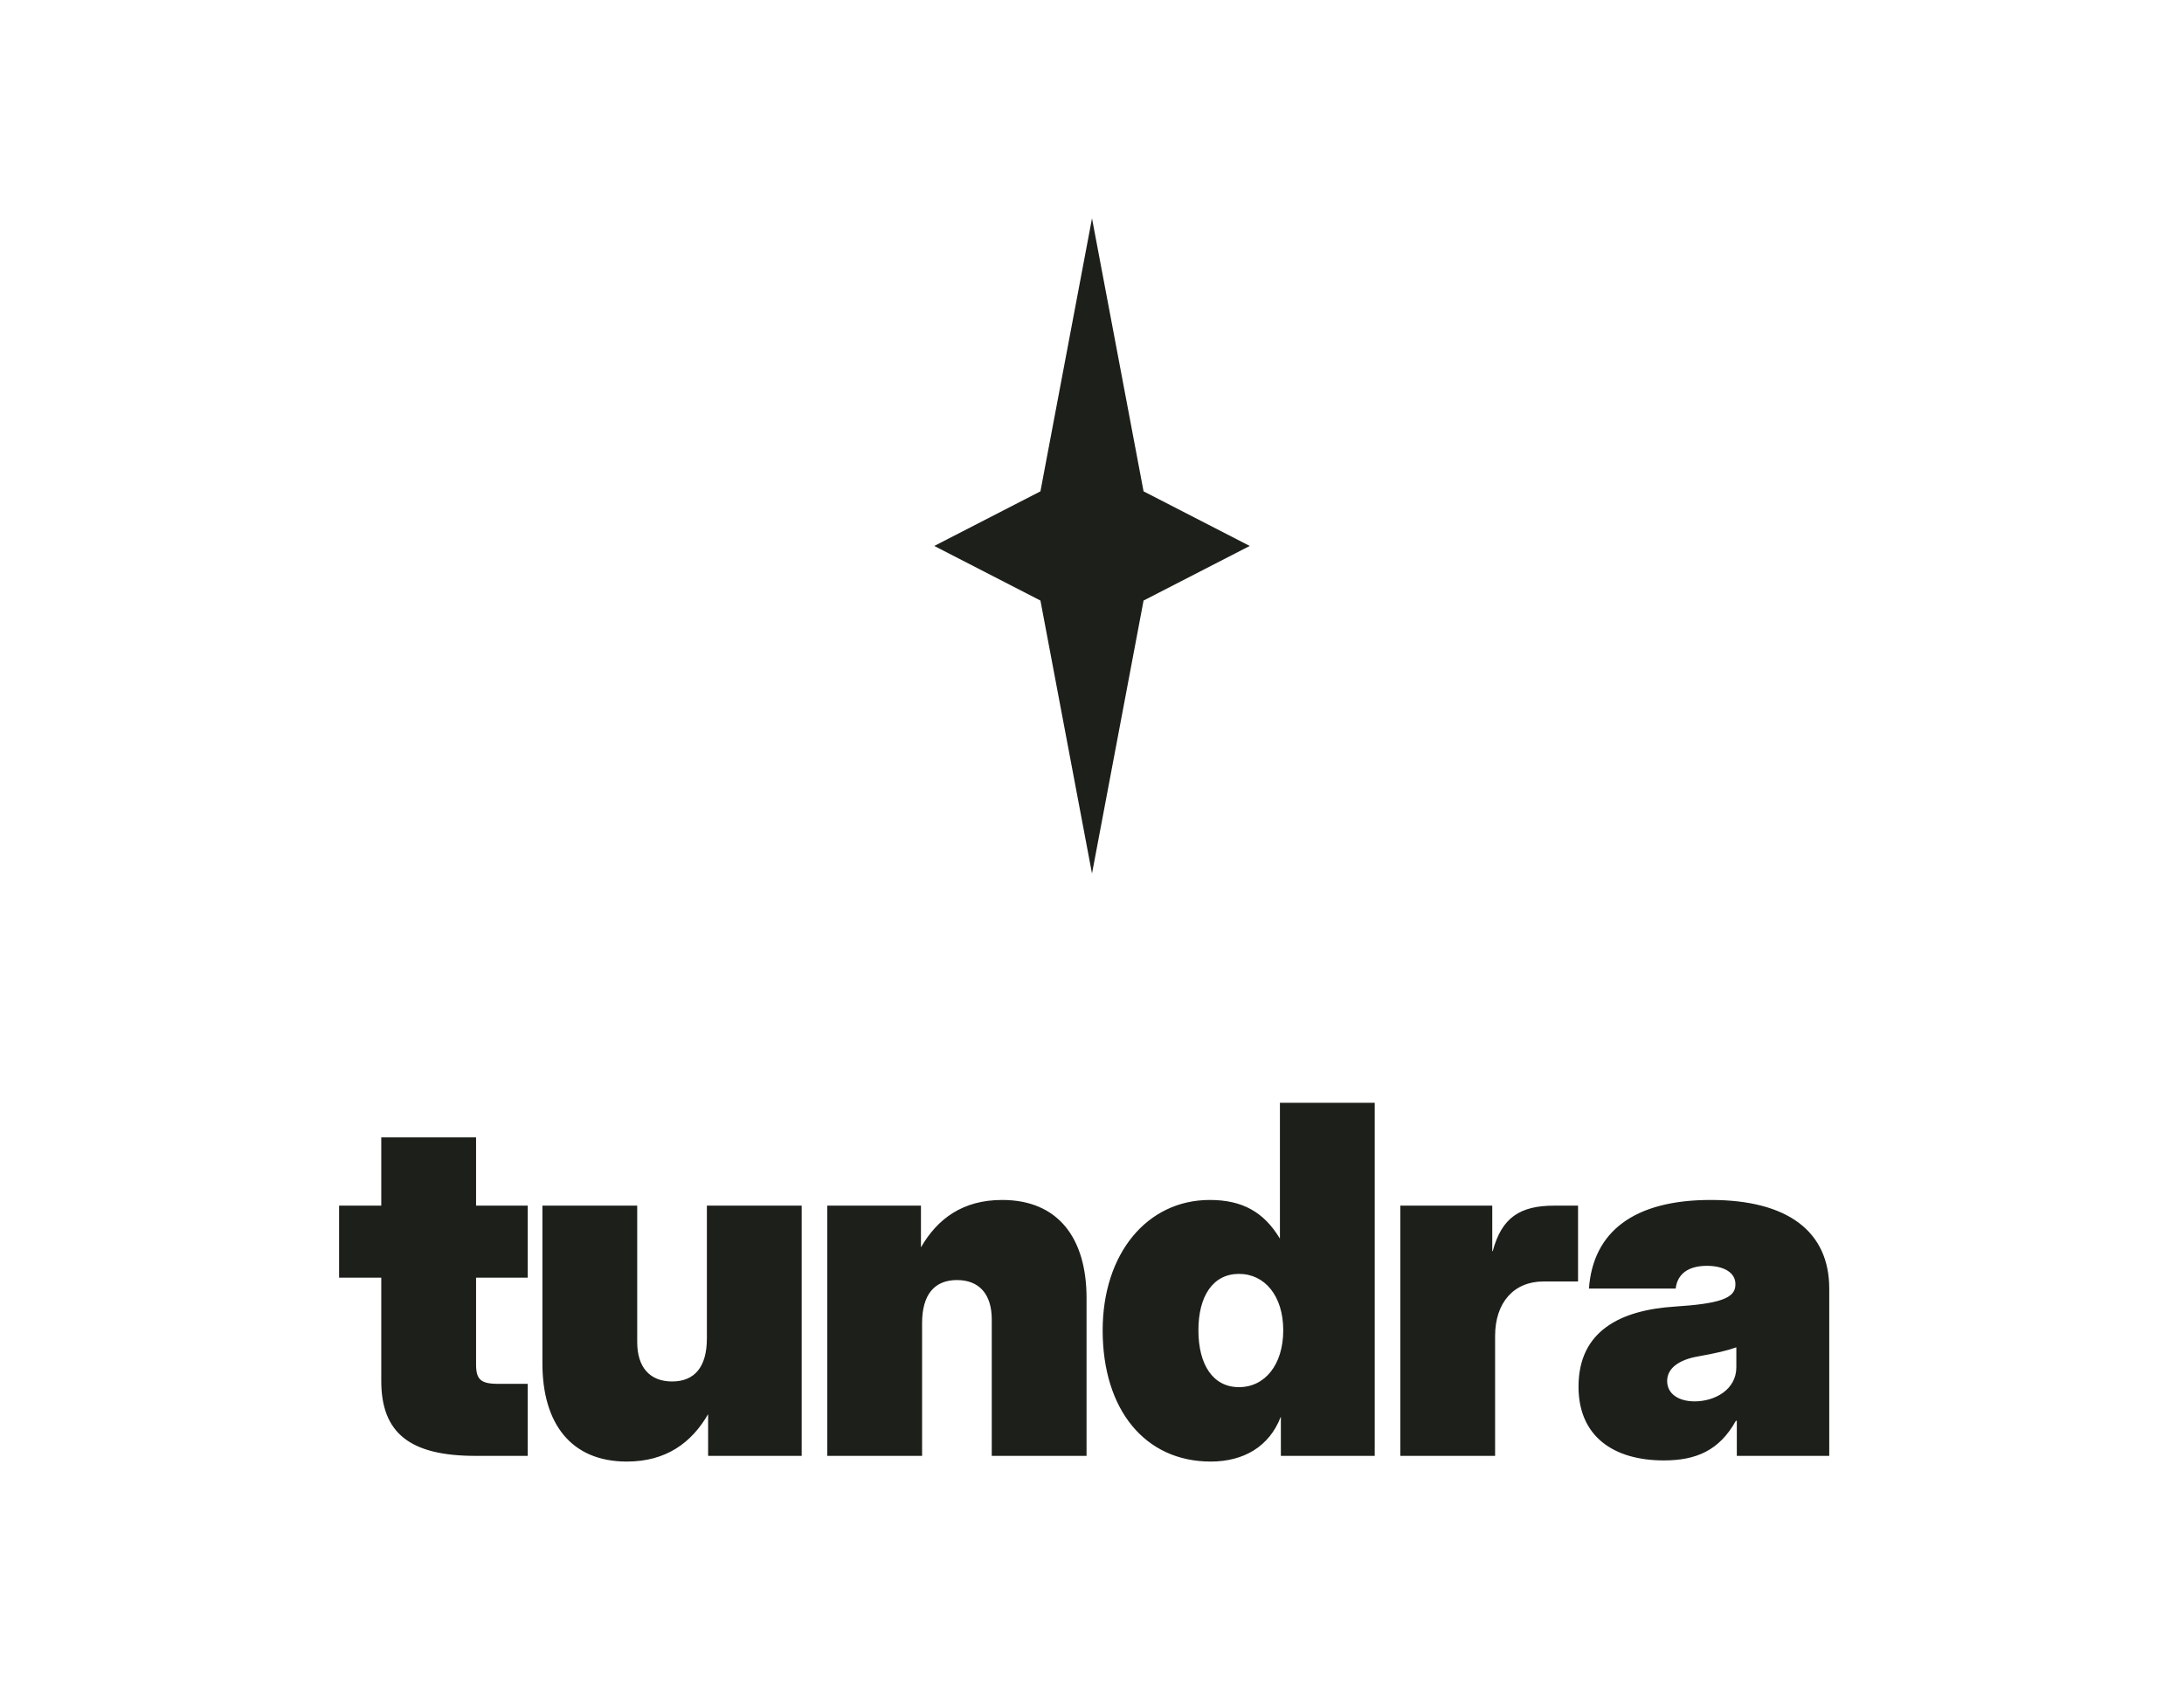
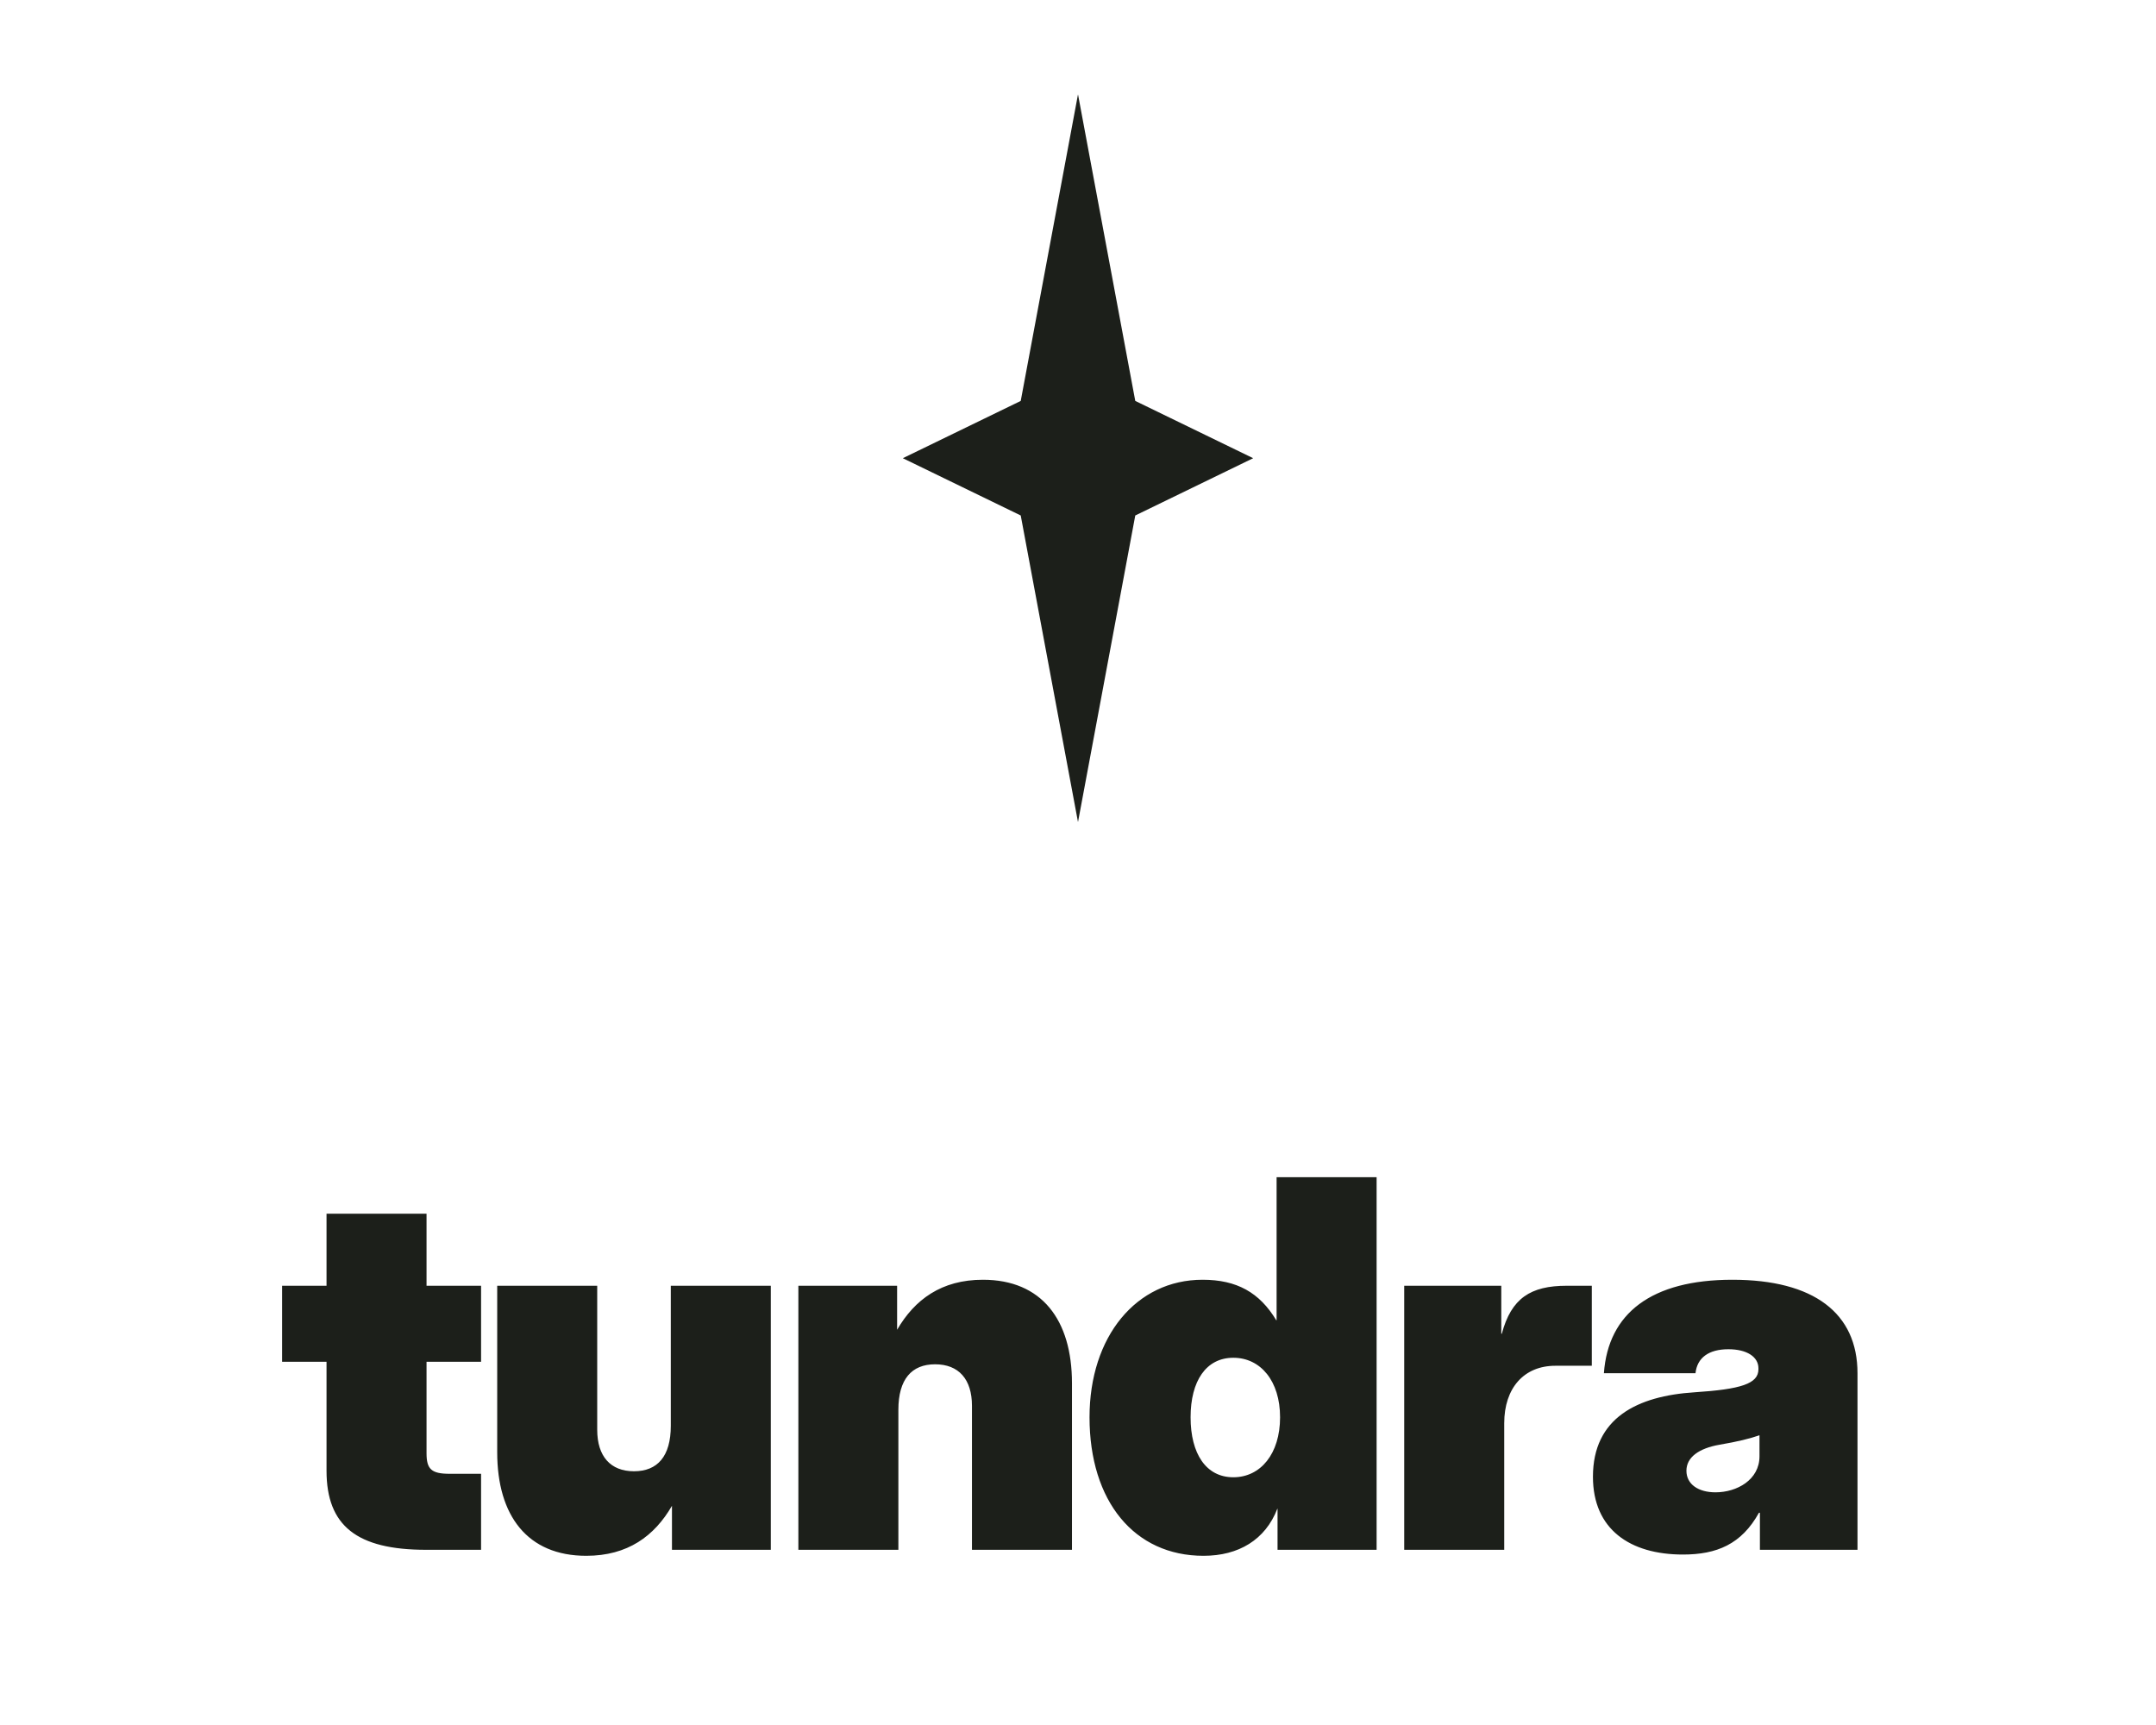
- <svg xmlns="http://www.w3.org/2000/svg" viewBox="0 0 360 280" width="360" height="280" role="img" aria-label="Tundra">
-   <g transform="translate(120, 30)">
-     <path d="M 60 6          L 68.5 51          L 86 60          L 68.5 69          L 60 114          L 51.5 69          L 34 60          L 51.5 51          Z" fill="#1C1F1A" />
+ <svg xmlns="http://www.w3.org/2000/svg" viewBox="0 0 320 256" width="320" height="256" role="img" aria-label="Tundra">
+   <g transform="translate(100, 8) scale(0.5)">
+     <path d="M120 12 L137 103 L172 120 L137 137 L120 228 L103 137 L68 120 L103 103 Z" fill="#1C1F1A" />
  </g>
-   <text x="180" y="240" text-anchor="middle" font-family="'Inter Display', 'Inter', -apple-system, sans-serif" font-weight="900" font-size="80" letter-spacing="-2.5" fill="#1C1F1A">tundra</text>
+   <text x="160" y="230" text-anchor="middle" font-family="'Inter Display', 'Inter', ui-sans-serif, -apple-system, BlinkMacSystemFont, 'Segoe UI', sans-serif" font-weight="900" font-size="76" letter-spacing="-2.28" fill="#1C1F1A">tundra</text>
</svg>
